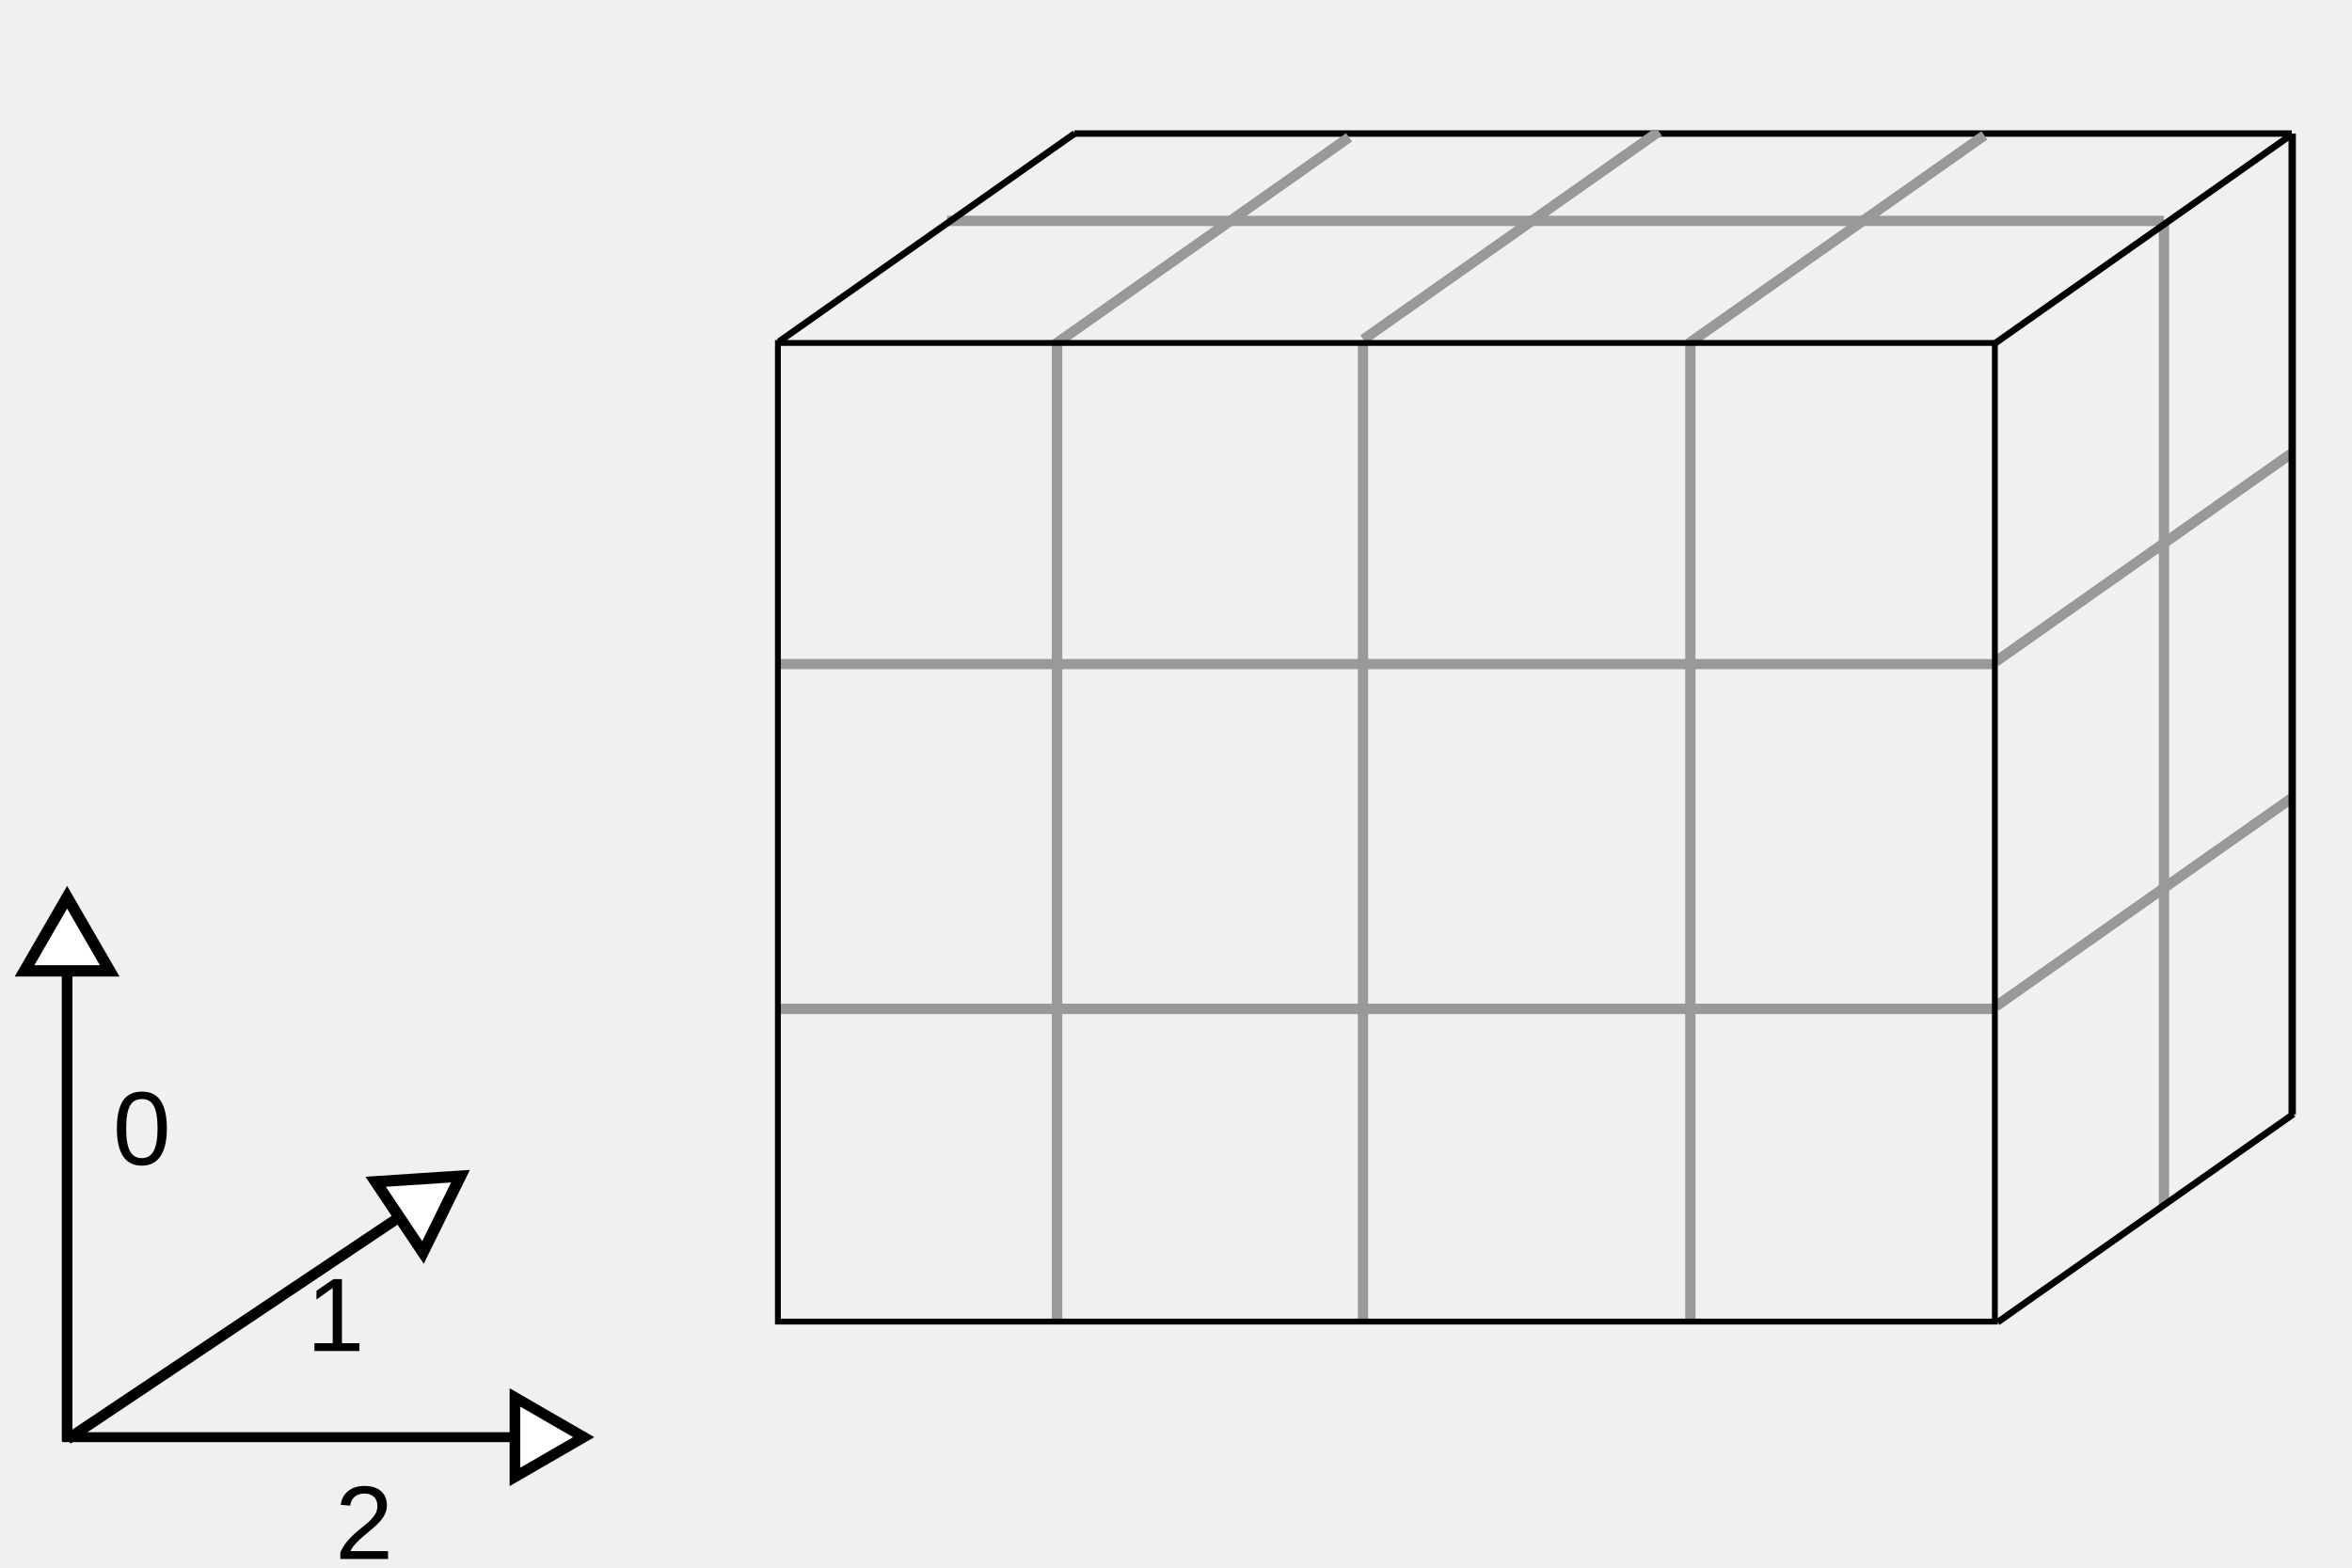
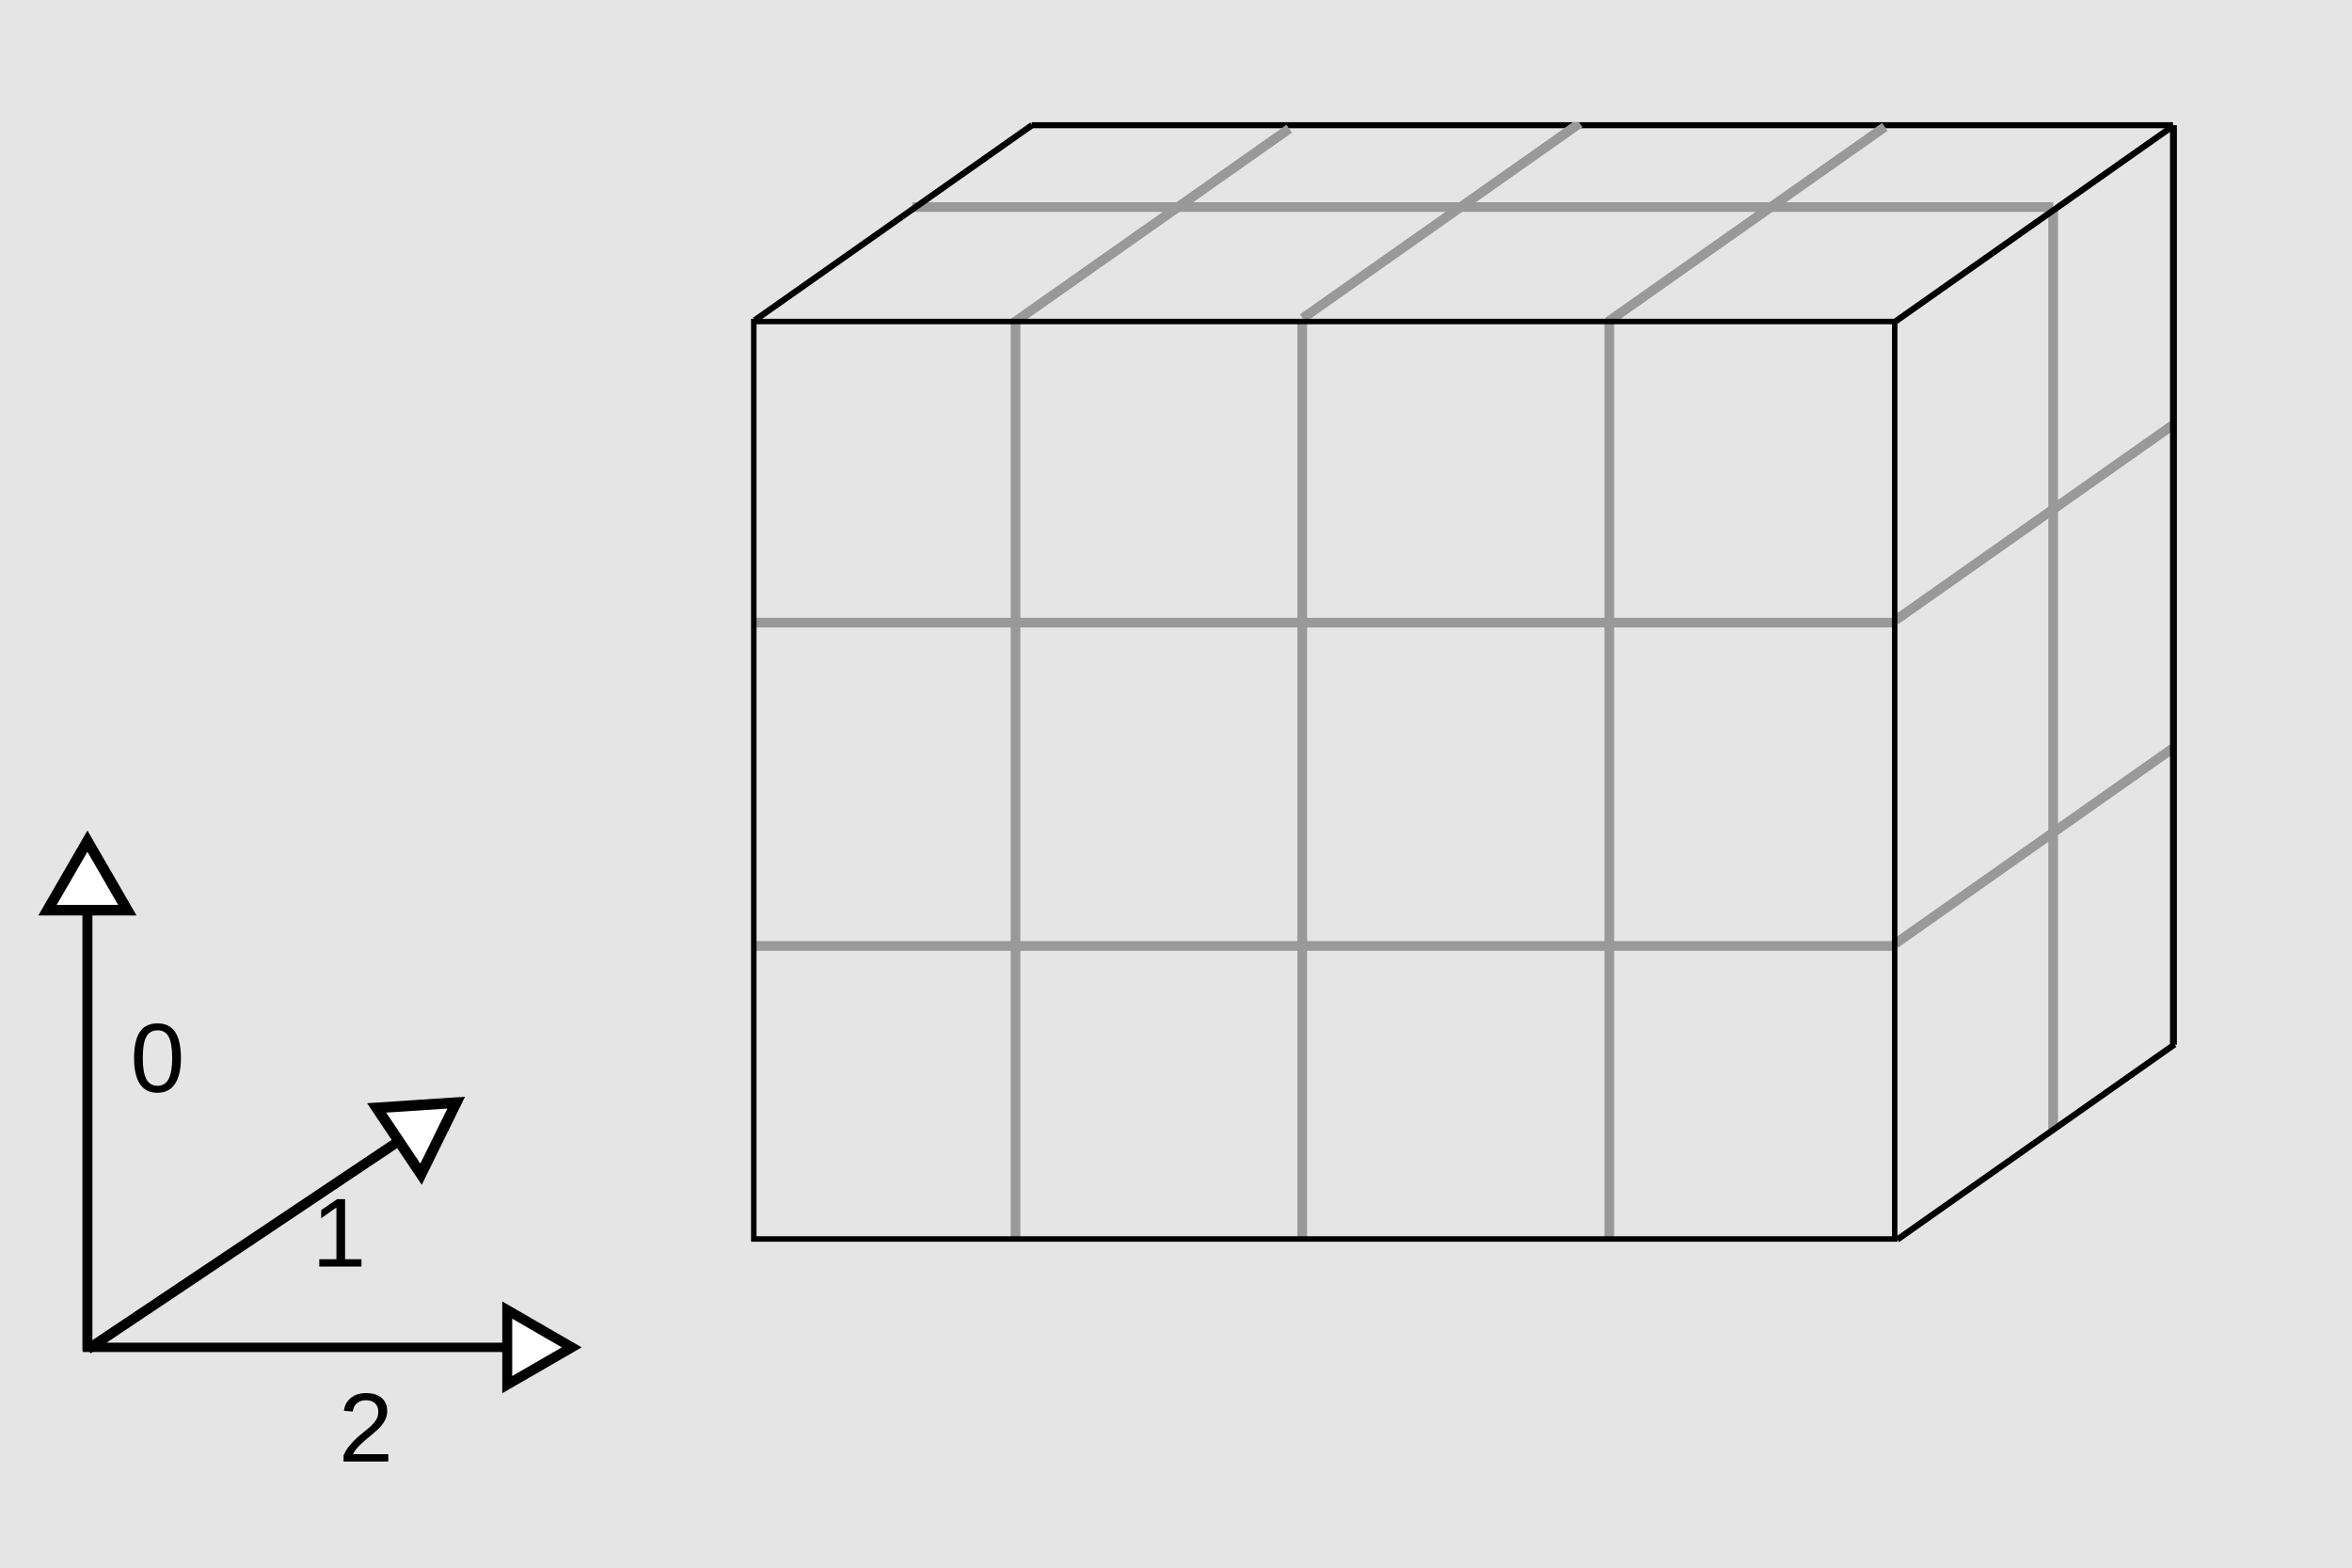
- <svg xmlns="http://www.w3.org/2000/svg" width="450" height="300" id="svg2" version="1.1">
+ <svg xmlns="http://www.w3.org/2000/svg" width="450" height="300" id="svg2" version="1.1" viewBox="0 0 470 320">
  <defs id="defs4">
-     <marker orient="auto" refY="0.0" refX="0.0" id="EmptyTriangleInL" style="overflow:visible">
-       <path id="path4026" d="M 5.77,0.0 L -2.88,5.0 L -2.88,-5.0 L 5.77,0.0 z " style="fill-rule:evenodd;fill:#FFFFFF;stroke:#000000;stroke-width:1.0pt;marker-start:none" transform="scale(-0.8) translate(-6,0)" />
+     <marker orient="auto" refY="0" refX="0" id="EmptyTriangleInL" style="overflow:visible">
+       <path id="path4026" d="M 5.77,0 -2.88,5 V -5 Z" style="fill:#ffffff;fill-rule:evenodd;stroke:#000000;stroke-width:1pt;marker-start:none" transform="matrix(-0.8,0,0,-0.8,4.8,0)" />
    </marker>
-     <marker orient="auto" refY="0.0" refX="0.0" id="EmptyTriangleOutL" style="overflow:visible">
-       <path id="path4035" d="M 5.77,0.0 L -2.88,5.0 L -2.88,-5.0 L 5.77,0.0 z " style="fill-rule:evenodd;fill:#FFFFFF;stroke:#000000;stroke-width:1.0pt;marker-start:none" transform="scale(0.8) translate(-6,0)" />
+     <marker orient="auto" refY="0" refX="0" id="EmptyTriangleOutL" style="overflow:visible">
+       <path id="path4035" d="M 5.77,0 -2.88,5 V -5 Z" style="fill:#ffffff;fill-rule:evenodd;stroke:#000000;stroke-width:1pt;marker-start:none" transform="matrix(0.8,0,0,0.8,-4.8,0)" />
    </marker>
-     <marker orient="auto" refY="0.0" refX="0.0" id="Arrow2Lstart" style="overflow:visible">
-       <path id="path3892" style="font-size:12.0;fill-rule:evenodd;stroke-width:0.625;stroke-linejoin:round" d="M 8.719,4.034 L -2.207,0.016 L 8.719,-4.002 C 6.973,-1.63 6.983,1.616 8.719,4.034 z " transform="scale(1.1) translate(1,0)" />
+     <marker orient="auto" refY="0" refX="0" id="Arrow2Lstart" style="overflow:visible">
+       <path id="path3892" style="font-size:12px;fill-rule:evenodd;stroke-width:0.625;stroke-linejoin:round" d="M 8.719,4.034 -2.207,0.016 8.719,-4.002 c -1.745,2.372 -1.735,5.617 -6e-7,8.035 z" transform="matrix(1.1,0,0,1.1,1.1,0)" />
    </marker>
-     <marker orient="auto" refY="0.0" refX="0.0" id="Arrow1Lend" style="overflow:visible;">
-       <path id="path3877" d="M 0.0,0.0 L 5.0,-5.0 L -12.5,0.0 L 5.0,5.0 L 0.0,0.0 z " style="fill-rule:evenodd;stroke:#000000;stroke-width:1.0pt;marker-start:none;" transform="scale(0.8) rotate(180) translate(12.5,0)" />
+     <marker orient="auto" refY="0" refX="0" id="Arrow1Lend" style="overflow:visible">
+       <path id="path3877" d="M 0,0 5,-5 -12.5,0 5,5 Z" style="fill-rule:evenodd;stroke:#000000;stroke-width:1pt;marker-start:none" transform="matrix(-0.8,0,0,-0.8,-10,0)" />
    </marker>
-     <marker orient="auto" refY="0.0" refX="0.0" id="Arrow2Lend" style="overflow:visible;">
-       <path id="path3895" style="font-size:12.0;fill-rule:evenodd;stroke-width:0.625;stroke-linejoin:round;" d="M 8.719,4.034 L -2.207,0.016 L 8.719,-4.002 C 6.973,-1.63 6.983,1.616 8.719,4.034 z " transform="scale(1.1) rotate(180) translate(1,0)" />
+     <marker orient="auto" refY="0" refX="0" id="Arrow2Lend" style="overflow:visible">
+       <path id="path3895" style="font-size:12px;fill-rule:evenodd;stroke-width:0.625;stroke-linejoin:round" d="M 8.719,4.034 -2.207,0.016 8.719,-4.002 c -1.745,2.372 -1.735,5.617 -6e-7,8.035 z" transform="matrix(-1.1,0,0,-1.1,-1.1,0)" />
    </marker>
-     <filter id="filter4330" x="0" y="0" width="1" height="1" color-interpolation-filters="sRGB">
+     <filter id="filter4330" x="0" y="0" width="1" height="1" style="color-interpolation-filters:sRGB">
      <feFlood id="feFlood4332" result="result1" flood-opacity="0" flood-color="rgb(128,128,128)" />
      <feBlend id="feBlend4334" in2="SourceGraphic" mode="normal" result="result2" />
      <feComposite id="feComposite4336" in2="SourceGraphic" k2="1" operator="arithmetic" result="result3" k1="0" k3="0" k4="0" />
      <feComposite id="feComposite4338" in2="SourceGraphic" operator="in" />
    </filter>
  </defs>
-   <g id="layer1" transform="translate(-22.27532,-306.4397)">
-     <path style="fill:none;stroke:#000000;stroke-width:1.233;stroke-linecap:butt;stroke-linejoin:miter;stroke-opacity:1;opacity:1;marker-mid:none;stroke-miterlimit:4;stroke-dasharray:none" d="m 227.833,331.997 232.915,0" id="path2967" />
-     <text xml:space="preserve" style="font-size:40px;font-style:normal;font-weight:normal;fill:#000000;fill-opacity:1;stroke:none;font-family:Bitstream Vera Sans" x="86.39" y="604.769" id="text4024">
-       <tspan id="tspan4026" x="86.39" y="604.769" style="font-size:20px;font-family:Arial;-inkscape-font-specification:Arial">2</tspan>
+   <g id="layer2" style="display:inline">
+     <rect style="display:inline;opacity:1;fill:#e5e5e5;fill-opacity:1;stroke-width:1.067" id="rect942" width="495.038" height="330.922" x="-12.533" y="-5.541" />
+   </g>
+   <g id="layer1" transform="translate(-22.27532,-306.4397)" style="display:inline">
+     <path style="opacity:1;fill:none;stroke:#000000;stroke-width:1.233;stroke-linecap:butt;stroke-linejoin:miter;stroke-miterlimit:4;stroke-dasharray:none;stroke-opacity:1;marker-mid:none" d="M 227.833,331.997 H 460.749" id="path2967" />
+     <text xml:space="preserve" style="font-style:normal;font-weight:normal;line-height:0%;font-family:'Bitstream Vera Sans';fill:#000000;fill-opacity:1;stroke:none" x="86.39" y="604.769" id="text4024">
+       <tspan id="tspan4026" x="86.39" y="604.769" style="font-size:20px;line-height:1.25;font-family:Arial;-inkscape-font-specification:Arial">2</tspan>
    </text>
-     <text xml:space="preserve" style="font-size:40px;font-style:normal;font-weight:normal;fill:#000000;fill-opacity:1;stroke:none;font-family:Bitstream Vera Sans" x="80.902" y="564.979" id="text4028">
-       <tspan id="tspan4030" x="80.902" y="564.979" style="font-size:20px;font-family:Arial;-inkscape-font-specification:Arial">1</tspan>
+     <text xml:space="preserve" style="font-style:normal;font-weight:normal;line-height:0%;font-family:'Bitstream Vera Sans';fill:#000000;fill-opacity:1;stroke:none" x="80.902" y="564.979" id="text4028">
+       <tspan id="tspan4030" x="80.902" y="564.979" style="font-size:20px;line-height:1.25;font-family:Arial;-inkscape-font-specification:Arial">1</tspan>
    </text>
-     <text xml:space="preserve" style="font-size:40px;font-style:normal;font-weight:normal;fill:#000000;fill-opacity:1;stroke:none;font-family:Bitstream Vera Sans" x="43.857" y="529.306" id="text4032">
-       <tspan id="tspan4034" x="43.857" y="529.306" style="font-size:20px;font-family:Arial;-inkscape-font-specification:Arial">0</tspan>
+     <text xml:space="preserve" style="font-style:normal;font-weight:normal;line-height:0%;font-family:'Bitstream Vera Sans';fill:#000000;fill-opacity:1;stroke:none" x="43.857" y="529.306" id="text4032">
+       <tspan id="tspan4034" x="43.857" y="529.306" style="font-size:20px;line-height:1.25;font-family:Arial;-inkscape-font-specification:Arial">0</tspan>
    </text>
-     <path id="path3940-8" d="m 35.116,477.762 0,104.459" style="fill:none;stroke:#000000;stroke-width:2.036;stroke-linecap:butt;stroke-linejoin:miter;stroke-miterlimit:4;stroke-opacity:1;stroke-dasharray:none;marker-start:url(#EmptyTriangleInL)" />
-     <path style="fill:none;stroke:#000000;stroke-width:2.036;stroke-linecap:butt;stroke-linejoin:miter;stroke-miterlimit:4;stroke-opacity:1;stroke-dasharray:none;marker-end:url(#EmptyTriangleOutL)" d="M 35.199,581.847 110.692,531.308" id="path2965-9-1" />
-     <path style="fill:none;stroke:#000000;stroke-width:1.902;stroke-linecap:butt;stroke-linejoin:miter;stroke-miterlimit:4;stroke-opacity:1;stroke-dasharray:none;marker-end:url(#EmptyTriangleOutL)" d="m 34.203,581.463 100.103,0" id="path2967-5" />
-     <g id="g4316" style="fill:#b3b3b3;stroke:#999999;filter:url(#filter4330);opacity:1;stroke-width:2.036;stroke-miterlimit:4;stroke-dasharray:none" transform="translate(6.420661,-1.426813)">
-       <path id="path3940-3" d="m 276.642,373.536 0,187.701" style="fill:#b3b3b3;stroke:#999999;stroke-width:2.036;stroke-linecap:butt;stroke-linejoin:miter;stroke-opacity:1;stroke-miterlimit:4;stroke-dasharray:none" />
-       <path id="path3940-2" d="m 218.108,373.536 0,187.701" style="fill:#b3b3b3;stroke:#999999;stroke-width:2.036;stroke-linecap:butt;stroke-linejoin:miter;stroke-opacity:1;stroke-miterlimit:4;stroke-dasharray:none" />
-       <path id="path3940-38" d="m 339.278,373.536 0,187.701" style="fill:#b3b3b3;stroke:#999999;stroke-width:2.036;stroke-linecap:butt;stroke-linejoin:miter;stroke-opacity:1;stroke-miterlimit:4;stroke-dasharray:none" />
-       <path id="path2965-9-3-8" d="m 338.943,373.595 56.597,-39.846" style="fill:#b3b3b3;stroke:#999999;stroke-width:2.036;stroke-linecap:butt;stroke-linejoin:miter;stroke-opacity:1;stroke-miterlimit:4;stroke-dasharray:none" />
-       <path id="path2965-9-3-7" d="m 276.679,372.85 56.597,-39.846" style="fill:#b3b3b3;stroke:#999999;stroke-width:2.036;stroke-linecap:butt;stroke-linejoin:miter;stroke-opacity:1;stroke-miterlimit:4;stroke-dasharray:none" />
-       <path id="path2965-9-3-9" d="m 217.399,373.968 56.597,-39.846" style="fill:#b3b3b3;stroke:#999999;stroke-width:2.036;stroke-linecap:butt;stroke-linejoin:miter;stroke-opacity:1;stroke-miterlimit:4;stroke-dasharray:none" />
-       <path id="path2967-1" d="m 164.286,434.95 232.915,0" style="fill:#b3b3b3;stroke:#999999;stroke-width:2.036;stroke-linecap:butt;stroke-linejoin:miter;stroke-opacity:1;stroke-miterlimit:4;stroke-dasharray:none" />
-       <path id="path2967-4" d="m 164.286,500.942 232.915,0" style="fill:#b3b3b3;stroke:#999999;stroke-width:2.036;stroke-linecap:butt;stroke-linejoin:miter;stroke-opacity:1;stroke-miterlimit:4;stroke-dasharray:none" />
-       <path id="path2965-9-3-0" d="m 397.66,434.492 56.597,-39.846" style="fill:#b3b3b3;stroke:#999999;stroke-width:2.036;stroke-linecap:butt;stroke-linejoin:miter;stroke-opacity:1;stroke-miterlimit:4;stroke-dasharray:none" />
-       <path id="path2965-9-3-91" d="M 397.66,500.483 454.256,460.637" style="fill:#b3b3b3;stroke:#999999;stroke-width:2.036;stroke-linecap:butt;stroke-linejoin:miter;stroke-opacity:1;stroke-miterlimit:4;stroke-dasharray:none" />
-       <path id="path3940-6" d="m 429.877,350.793 0,187.701" style="fill:#b3b3b3;stroke:#999999;stroke-width:2.036;stroke-linecap:butt;stroke-linejoin:miter;stroke-opacity:1;stroke-miterlimit:4;stroke-dasharray:none" />
-       <path id="path2967-8" d="m 197.005,350.145 232.915,0" style="fill:#b3b3b3;stroke:#999999;stroke-width:2.036;stroke-linecap:butt;stroke-linejoin:miter;stroke-opacity:1;stroke-miterlimit:4;stroke-dasharray:none" />
+     <path id="path3940-8" d="m 35.116,477.762 v 104.459" style="fill:none;stroke:#000000;stroke-width:2.036;stroke-linecap:butt;stroke-linejoin:miter;stroke-miterlimit:4;stroke-dasharray:none;stroke-opacity:1;marker-start:url(#EmptyTriangleInL)" />
+     <path style="fill:none;stroke:#000000;stroke-width:2.036;stroke-linecap:butt;stroke-linejoin:miter;stroke-miterlimit:4;stroke-dasharray:none;stroke-opacity:1;marker-end:url(#EmptyTriangleOutL)" d="M 35.199,581.847 110.692,531.308" id="path2965-9-1" />
+     <path style="fill:none;stroke:#000000;stroke-width:1.902;stroke-linecap:butt;stroke-linejoin:miter;stroke-miterlimit:4;stroke-dasharray:none;stroke-opacity:1;marker-end:url(#EmptyTriangleOutL)" d="M 34.203,581.463 H 134.307" id="path2967-5" />
+     <g id="g4316" style="opacity:1;fill:#b3b3b3;stroke:#999999;stroke-width:2.036;stroke-miterlimit:4;stroke-dasharray:none;filter:url(#filter4330)" transform="translate(6.420661,-1.426813)">
+       <path id="path3940-3" d="m 276.642,373.536 v 187.701" style="fill:#b3b3b3;stroke:#999999;stroke-width:2.036;stroke-linecap:butt;stroke-linejoin:miter;stroke-miterlimit:4;stroke-dasharray:none;stroke-opacity:1" />
+       <path id="path3940-2" d="M 218.108,373.536 V 561.237" style="fill:#b3b3b3;stroke:#999999;stroke-width:2.036;stroke-linecap:butt;stroke-linejoin:miter;stroke-miterlimit:4;stroke-dasharray:none;stroke-opacity:1" />
+       <path id="path3940-38" d="M 339.278,373.536 V 561.237" style="fill:#b3b3b3;stroke:#999999;stroke-width:2.036;stroke-linecap:butt;stroke-linejoin:miter;stroke-miterlimit:4;stroke-dasharray:none;stroke-opacity:1" />
+       <path id="path2965-9-3-8" d="m 338.943,373.595 56.597,-39.846" style="fill:#b3b3b3;stroke:#999999;stroke-width:2.036;stroke-linecap:butt;stroke-linejoin:miter;stroke-miterlimit:4;stroke-dasharray:none;stroke-opacity:1" />
+       <path id="path2965-9-3-7" d="m 276.679,372.85 56.597,-39.846" style="fill:#b3b3b3;stroke:#999999;stroke-width:2.036;stroke-linecap:butt;stroke-linejoin:miter;stroke-miterlimit:4;stroke-dasharray:none;stroke-opacity:1" />
+       <path id="path2965-9-3-9" d="m 217.399,373.968 56.597,-39.846" style="fill:#b3b3b3;stroke:#999999;stroke-width:2.036;stroke-linecap:butt;stroke-linejoin:miter;stroke-miterlimit:4;stroke-dasharray:none;stroke-opacity:1" />
+       <path id="path2967-1" d="M 164.286,434.95 H 397.201" style="fill:#b3b3b3;stroke:#999999;stroke-width:2.036;stroke-linecap:butt;stroke-linejoin:miter;stroke-miterlimit:4;stroke-dasharray:none;stroke-opacity:1" />
+       <path id="path2967-4" d="M 164.286,500.942 H 397.201" style="fill:#b3b3b3;stroke:#999999;stroke-width:2.036;stroke-linecap:butt;stroke-linejoin:miter;stroke-miterlimit:4;stroke-dasharray:none;stroke-opacity:1" />
+       <path id="path2965-9-3-0" d="m 397.66,434.492 56.597,-39.846" style="fill:#b3b3b3;stroke:#999999;stroke-width:2.036;stroke-linecap:butt;stroke-linejoin:miter;stroke-miterlimit:4;stroke-dasharray:none;stroke-opacity:1" />
+       <path id="path2965-9-3-91" d="M 397.66,500.483 454.256,460.637" style="fill:#b3b3b3;stroke:#999999;stroke-width:2.036;stroke-linecap:butt;stroke-linejoin:miter;stroke-miterlimit:4;stroke-dasharray:none;stroke-opacity:1" />
+       <path id="path3940-6" d="M 429.877,350.793 V 538.494" style="fill:#b3b3b3;stroke:#999999;stroke-width:2.036;stroke-linecap:butt;stroke-linejoin:miter;stroke-miterlimit:4;stroke-dasharray:none;stroke-opacity:1" />
+       <path id="path2967-8" d="M 197.005,350.145 H 429.92" style="fill:#b3b3b3;stroke:#999999;stroke-width:2.036;stroke-linecap:butt;stroke-linejoin:miter;stroke-miterlimit:4;stroke-dasharray:none;stroke-opacity:1" />
    </g>
-     <rect style="fill:none;stroke:#000000;stroke-width:1.12;stroke-linecap:butt;stroke-linejoin:miter;stroke-opacity:1;opacity:1;stroke-miterlimit:4;stroke-dasharray:none" id="rect2963" width="232.836" height="187.276" x="171.11" y="372.067" />
-     <path style="fill:none;stroke:#000000;stroke-width:1.269;stroke-linecap:butt;stroke-linejoin:miter;stroke-opacity:1;opacity:1;marker-mid:none;stroke-miterlimit:4;stroke-dasharray:none" d="m 404.476,559.461 56.597,-39.846" id="path2965-9" />
-     <path style="fill:none;stroke:#000000;stroke-width:1.269;stroke-linecap:butt;stroke-linejoin:miter;stroke-opacity:1;opacity:1;marker-mid:none;stroke-miterlimit:4;stroke-dasharray:none" d="m 404.014,372.113 56.597,-39.846" id="path2965-9-3" />
-     <path style="fill:none;stroke:#000000;stroke-width:1.269;stroke-linecap:butt;stroke-linejoin:miter;stroke-opacity:1;opacity:1;marker-mid:none;stroke-miterlimit:4;stroke-dasharray:none" d="m 171.312,371.816 56.596,-39.846" id="path2965-9-3-1" />
-     <path style="fill:none;stroke:#000000;stroke-width:1.409;stroke-linecap:butt;stroke-linejoin:miter;stroke-opacity:1;opacity:1;marker-mid:none;stroke-miterlimit:4;stroke-dasharray:none" d="m 460.835,331.995 0,187.701" id="path3940" />
+     <rect style="opacity:1;fill:none;stroke:#000000;stroke-width:1.12;stroke-linecap:butt;stroke-linejoin:miter;stroke-miterlimit:4;stroke-dasharray:none;stroke-opacity:1" id="rect2963" width="232.836" height="187.276" x="171.11" y="372.067" />
+     <path style="opacity:1;fill:none;stroke:#000000;stroke-width:1.269;stroke-linecap:butt;stroke-linejoin:miter;stroke-miterlimit:4;stroke-dasharray:none;stroke-opacity:1;marker-mid:none" d="m 404.476,559.461 56.597,-39.846" id="path2965-9" />
+     <path style="opacity:1;fill:none;stroke:#000000;stroke-width:1.269;stroke-linecap:butt;stroke-linejoin:miter;stroke-miterlimit:4;stroke-dasharray:none;stroke-opacity:1;marker-mid:none" d="m 404.014,372.113 56.597,-39.846" id="path2965-9-3" />
+     <path style="opacity:1;fill:none;stroke:#000000;stroke-width:1.269;stroke-linecap:butt;stroke-linejoin:miter;stroke-miterlimit:4;stroke-dasharray:none;stroke-opacity:1;marker-mid:none" d="m 171.312,371.816 56.596,-39.846" id="path2965-9-3-1" />
+     <path style="opacity:1;fill:none;stroke:#000000;stroke-width:1.409;stroke-linecap:butt;stroke-linejoin:miter;stroke-miterlimit:4;stroke-dasharray:none;stroke-opacity:1;marker-mid:none" d="M 460.835,331.995 V 519.696" id="path3940" />
  </g>
</svg>
